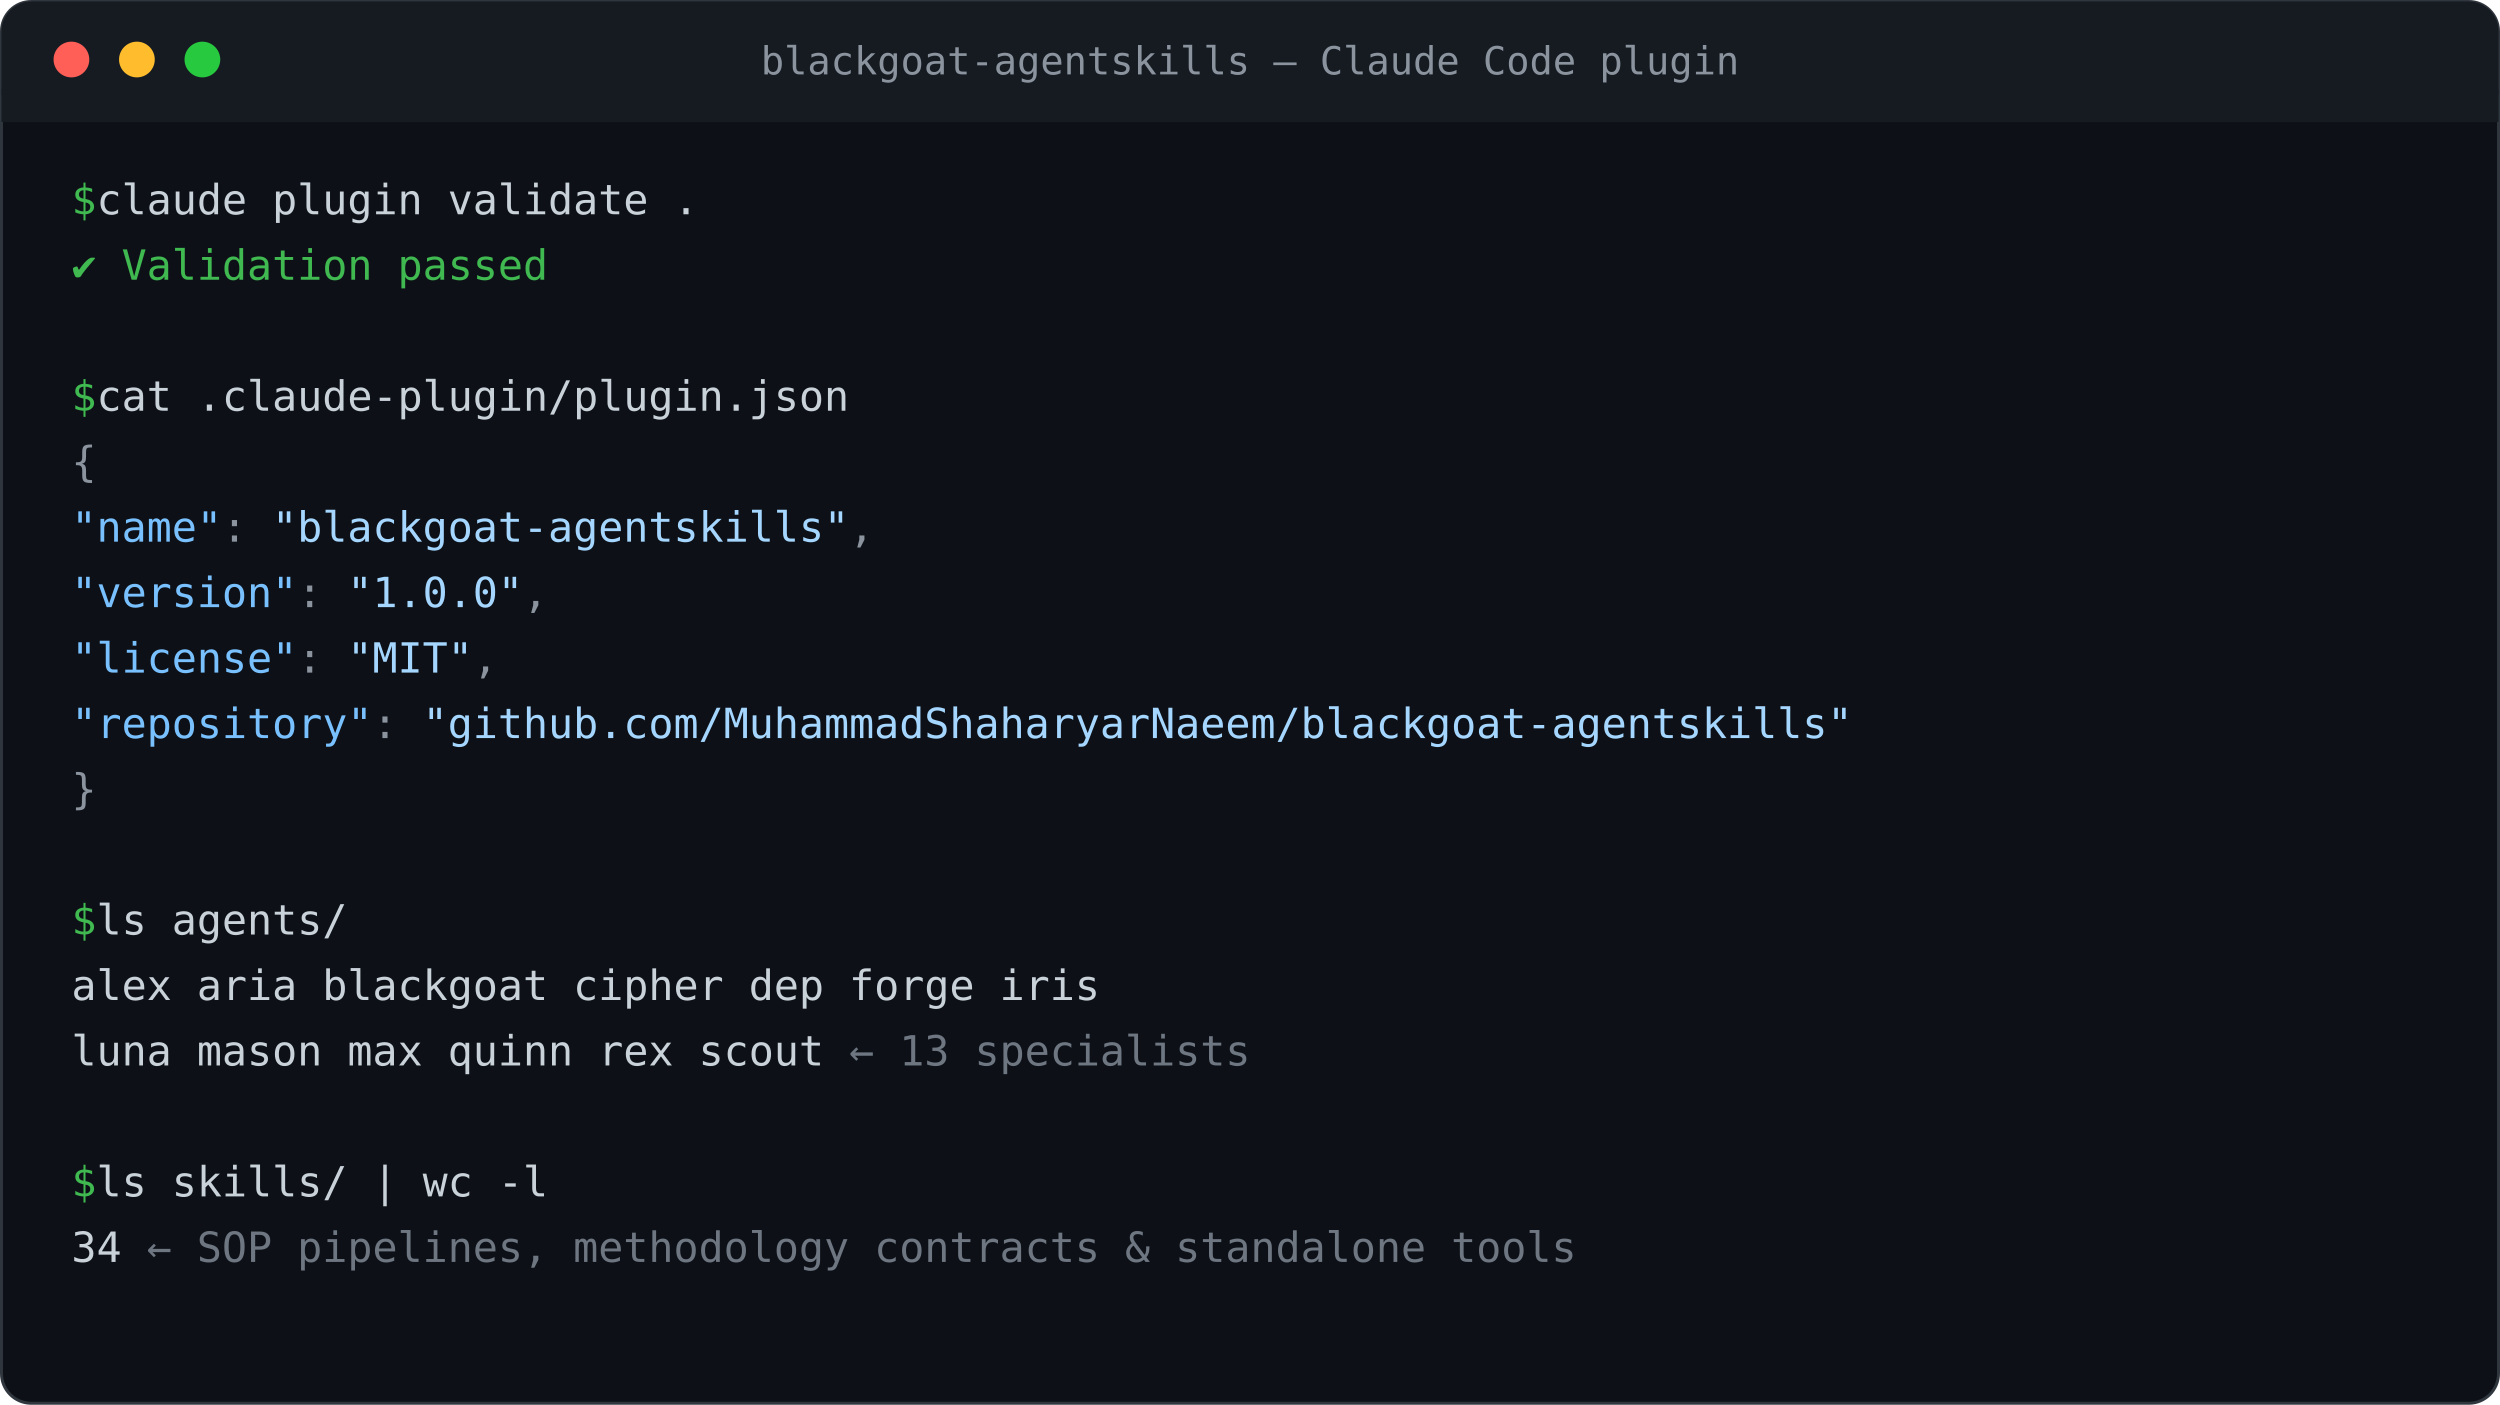
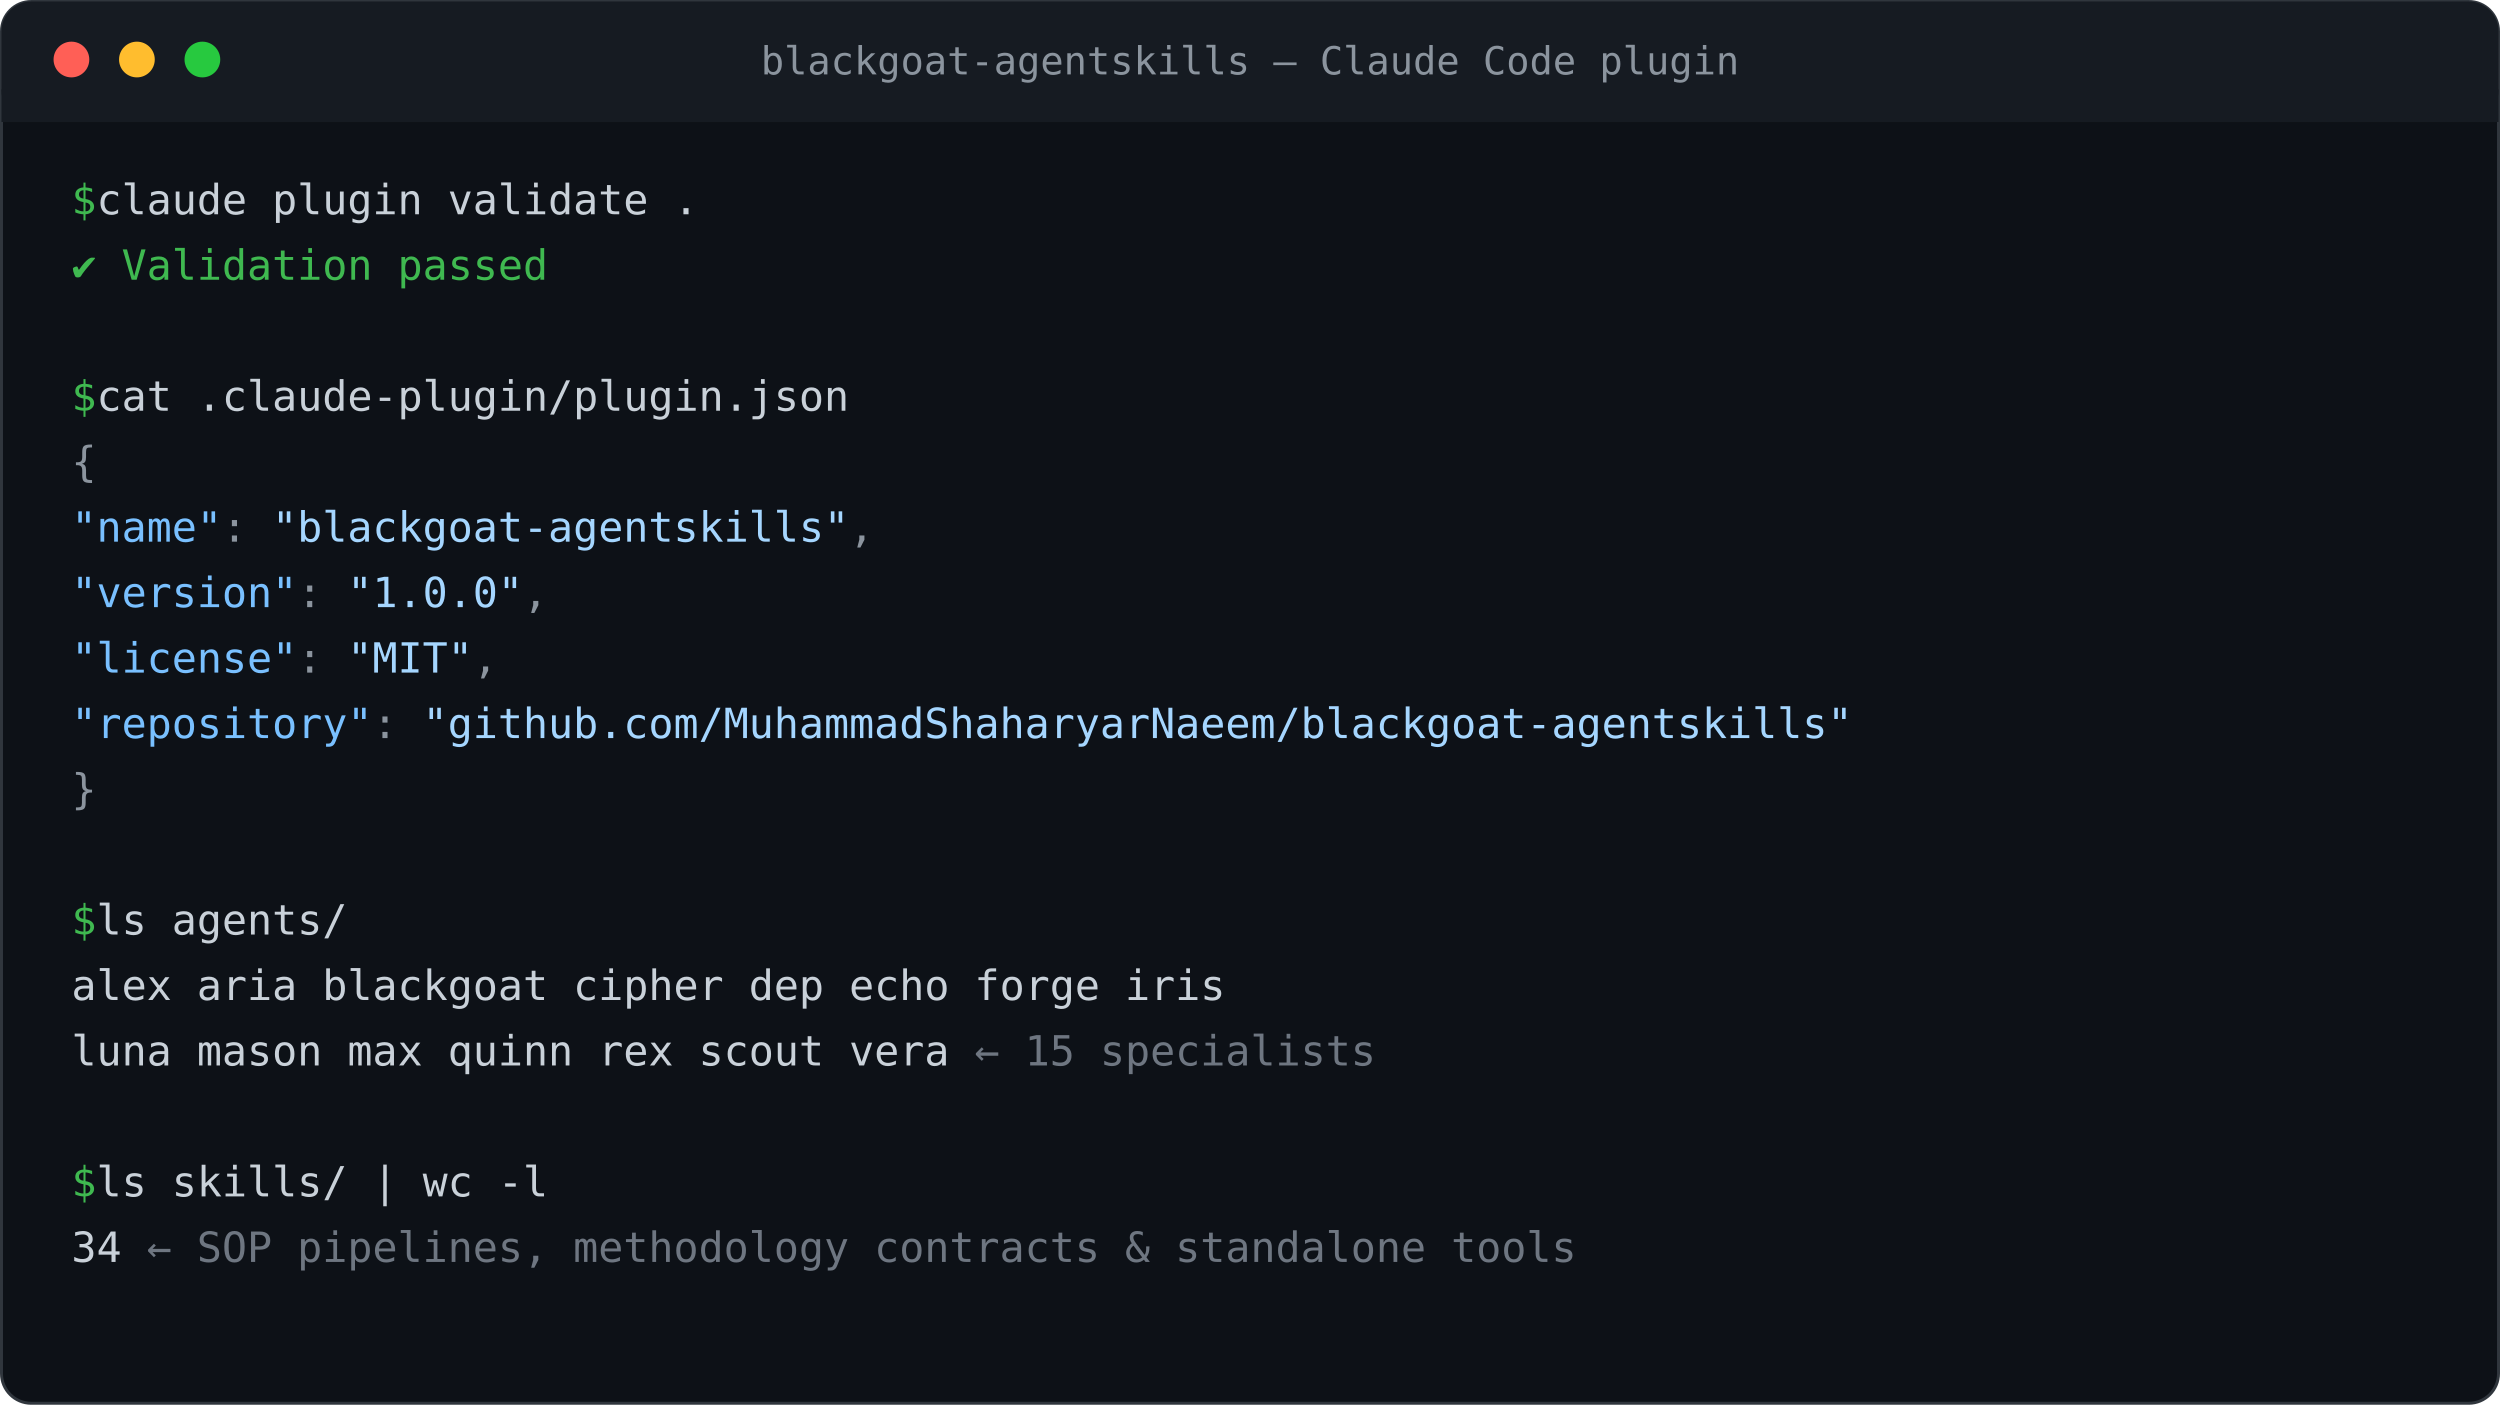
<svg xmlns="http://www.w3.org/2000/svg" width="840" height="472" viewBox="0 0 840 472" font-family="ui-monospace, SFMono-Regular, Menlo, Consolas, monospace">
  <rect x="0.5" y="0.5" width="839" height="471" rx="10" fill="#0d1117" stroke="#30363d" />
  <rect x="0.5" y="0.5" width="839" height="40" rx="10" fill="#161b22" />
  <rect x="0.5" y="30" width="839" height="11" fill="#161b22" />
  <circle cx="24" cy="20" r="6" fill="#ff5f56" />
  <circle cx="46" cy="20" r="6" fill="#ffbd2e" />
  <circle cx="68" cy="20" r="6" fill="#27c93f" />
  <text x="420" y="25" text-anchor="middle" font-size="13" fill="#8b949e">blackgoat-agentskills — Claude Code plugin</text>
  <g font-size="14">
    <text x="24" y="72" fill="#c9d1d9">
      <tspan fill="#3fb950">$ </tspan>claude plugin validate .</text>
    <text x="24" y="94" fill="#3fb950">✔ Validation passed</text>
    <text x="24" y="138" fill="#c9d1d9">
      <tspan fill="#3fb950">$ </tspan>cat .claude-plugin/plugin.json</text>
    <text x="24" y="160" fill="#8b949e">{</text>
    <text x="24" y="182" fill="#8b949e">
      <tspan fill="#79c0ff">"name"</tspan>: <tspan fill="#a5d6ff">"blackgoat-agentskills"</tspan>,</text>
    <text x="24" y="204" fill="#8b949e">
      <tspan fill="#79c0ff">"version"</tspan>: <tspan fill="#a5d6ff">"1.0.0"</tspan>,</text>
    <text x="24" y="226" fill="#8b949e">
      <tspan fill="#79c0ff">"license"</tspan>: <tspan fill="#a5d6ff">"MIT"</tspan>,</text>
    <text x="24" y="248" fill="#8b949e">
      <tspan fill="#79c0ff">"repository"</tspan>: <tspan fill="#a5d6ff">"github.com/MuhammadShaharyarNaeem/blackgoat-agentskills"</tspan>
    </text>
    <text x="24" y="270" fill="#8b949e">}</text>
    <text x="24" y="314" fill="#c9d1d9">
      <tspan fill="#3fb950">$ </tspan>ls agents/</text>
-     <text x="24" y="336" fill="#c9d1d9">alex   aria   blackgoat   cipher   dep   forge   iris</text>
-     <text x="24" y="358" fill="#c9d1d9">luna   mason   max   quinn   rex   scout   <tspan fill="#6e7681">← 13 specialists</tspan>
+     <text x="24" y="336" fill="#c9d1d9">alex   aria   blackgoat   cipher   dep   echo   forge   iris</text>
+     <text x="24" y="358" fill="#c9d1d9">luna   mason   max   quinn   rex   scout   vera   <tspan fill="#6e7681">← 15 specialists</tspan>
    </text>
    <text x="24" y="402" fill="#c9d1d9">
      <tspan fill="#3fb950">$ </tspan>ls skills/ | wc -l</text>
    <text x="24" y="424" fill="#c9d1d9">34   <tspan fill="#6e7681">← SOP pipelines, methodology contracts &amp; standalone tools</tspan>
    </text>
  </g>
</svg>
